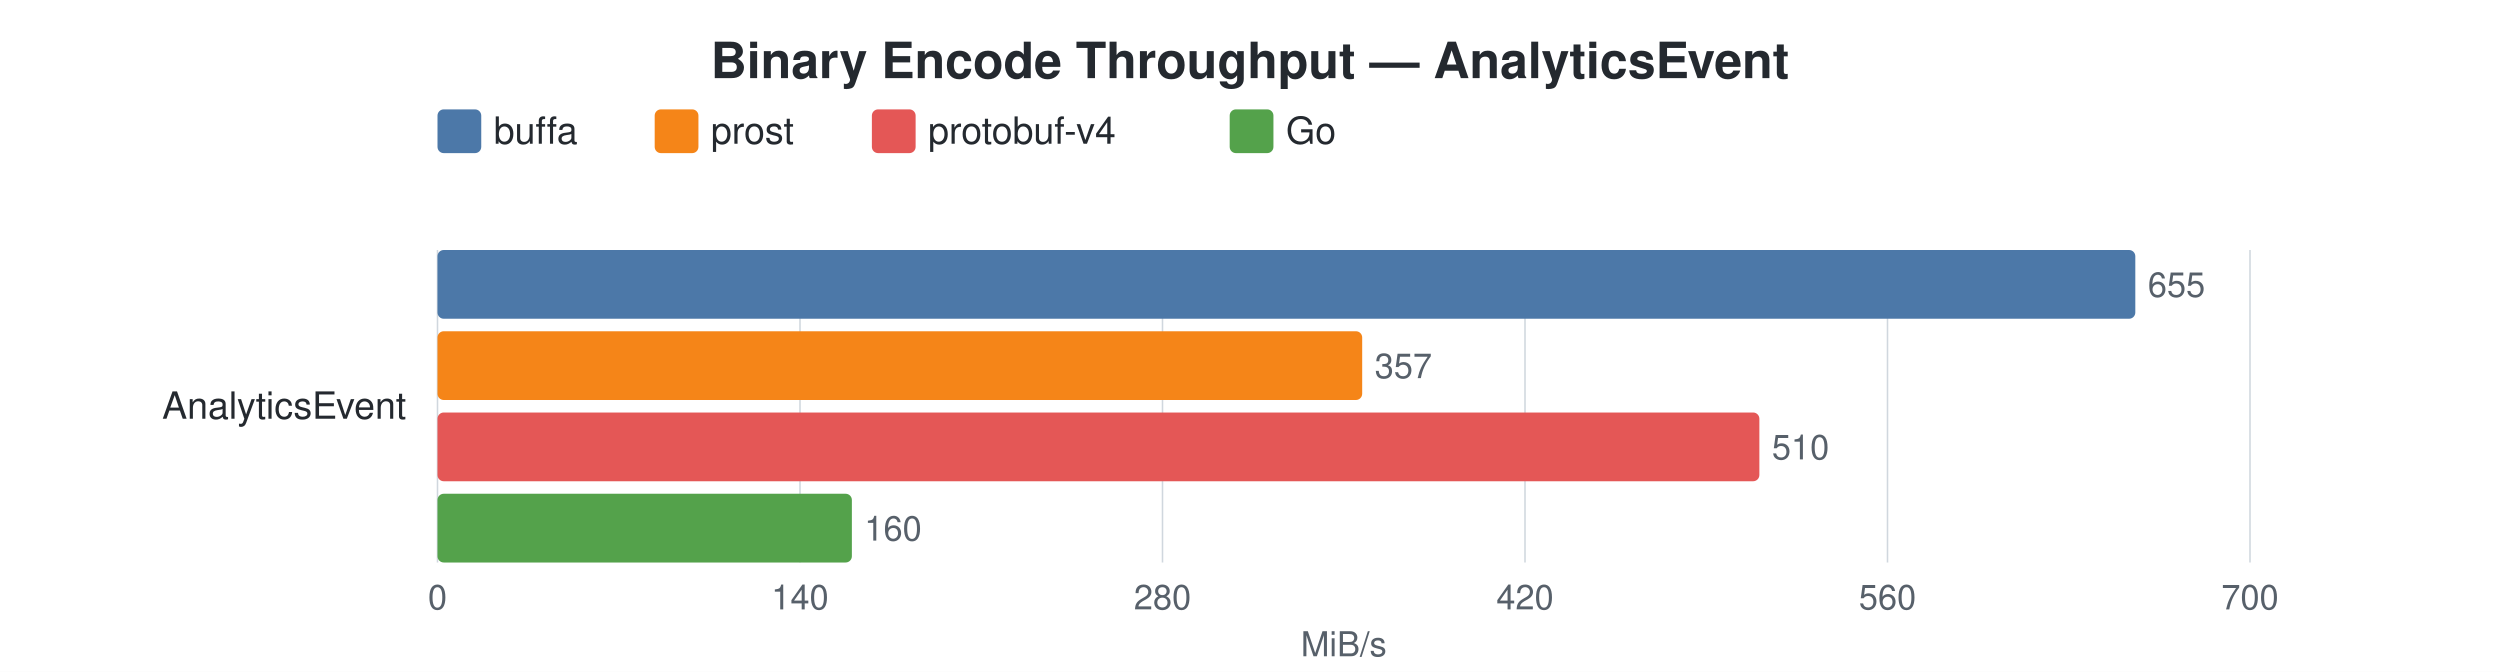
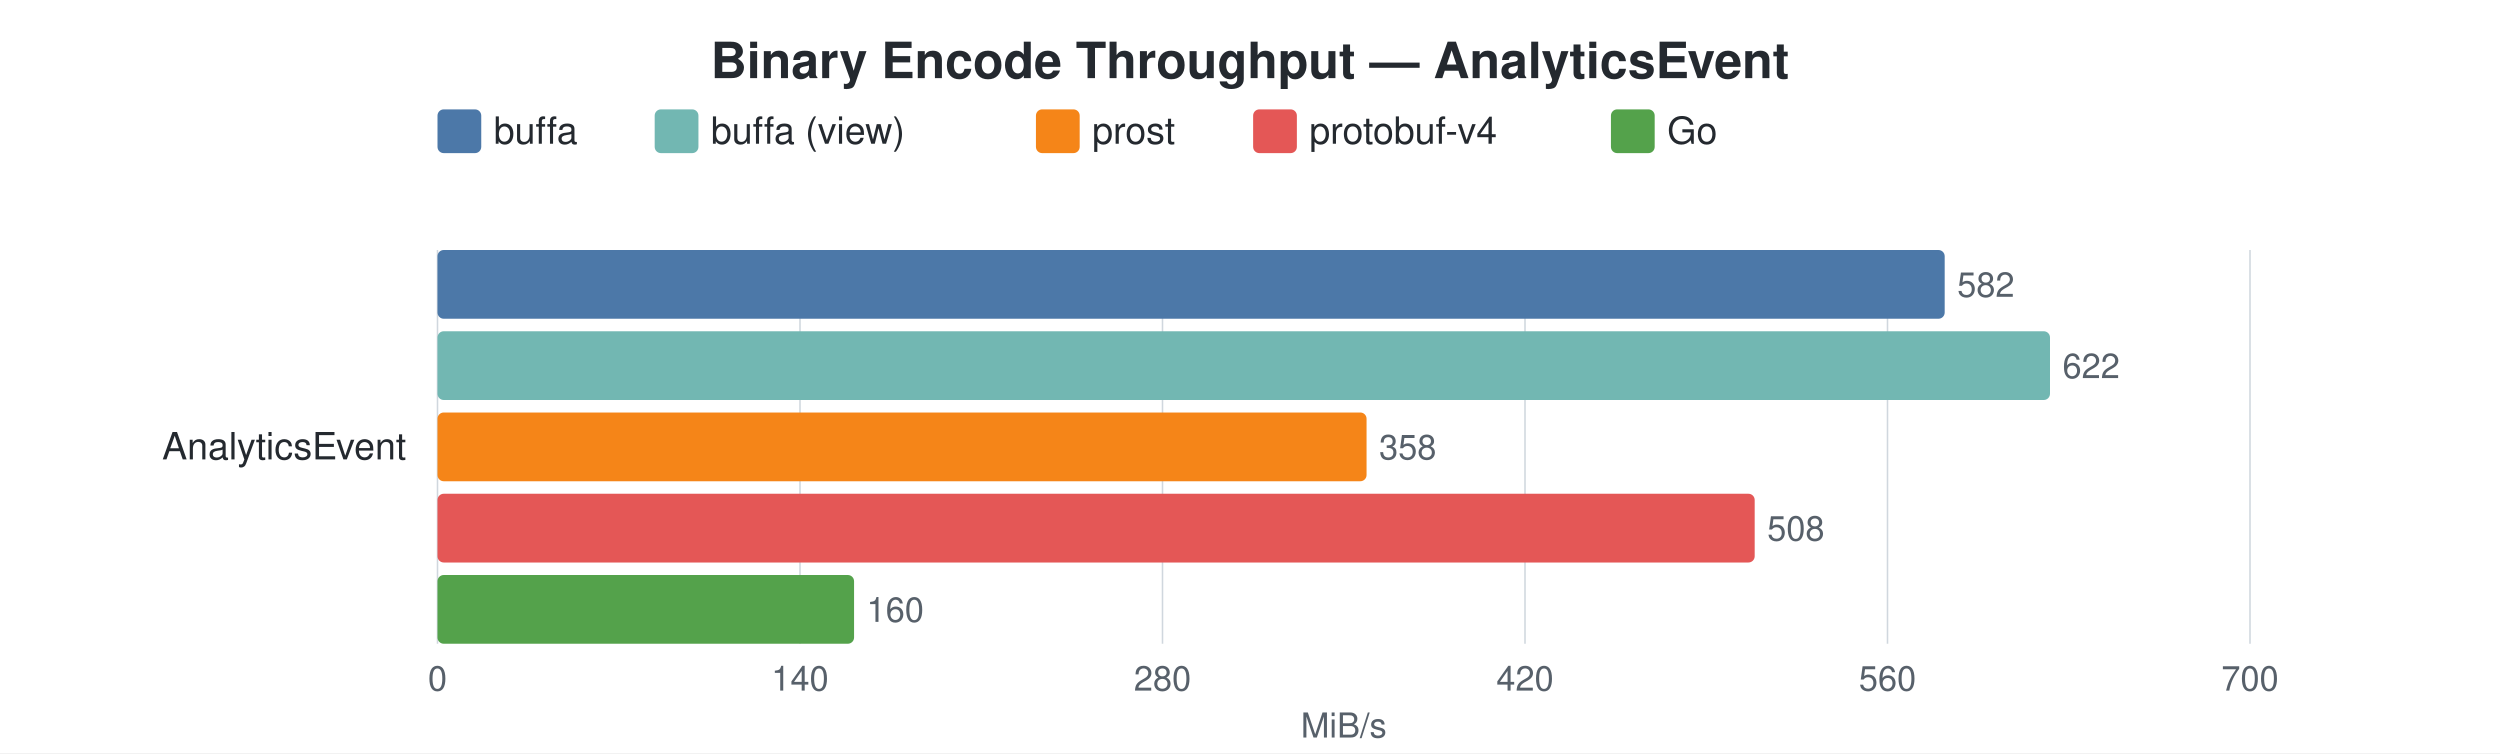
- <svg xmlns="http://www.w3.org/2000/svg" width="800" height="215" viewBox="0 0 800 215">
+ <svg xmlns="http://www.w3.org/2000/svg" width="800" height="241" viewBox="0 0 800 241">
  <style>
    text { font-family: -apple-system, BlinkMacSystemFont, "Segoe UI", Helvetica, Arial, sans-serif; }
    .title { font-size: 16px; font-weight: 600; fill: #24292f; }
    .label { font-size: 12px; fill: #24292f; }
    .value { font-size: 11px; fill: #57606a; }
    .axis-label { font-size: 11px; fill: #57606a; }
    .legend-text { font-size: 12px; fill: #24292f; }
    .grid { stroke: #d0d7de; stroke-width: 0.5; }
  </style>
  <rect width="100%" height="100%" fill="white" />
  <text x="400.0" y="25" text-anchor="middle" class="title">Binary Encode Throughput — AnalyticsEvent</text>
  <rect x="140" y="35" width="14" height="14" rx="2" fill="#4C78A8" />
  <text x="158" y="46" class="legend-text">buffa</text>
-   <rect x="209.5" y="35" width="14" height="14" rx="2" fill="#F58518" />
-   <text x="227.5" y="46" class="legend-text">prost</text>
-   <rect x="279.0" y="35" width="14" height="14" rx="2" fill="#E45756" />
-   <text x="297.0" y="46" class="legend-text">protobuf-v4</text>
-   <rect x="393.5" y="35" width="14" height="14" rx="2" fill="#54A24B" />
-   <text x="411.5" y="46" class="legend-text">Go</text>
-   <line x1="140.0" y1="80" x2="140.0" y2="180" class="grid" />
-   <text x="140.0" y="195" text-anchor="middle" class="axis-label">0</text>
-   <line x1="256.0" y1="80" x2="256.0" y2="180" class="grid" />
-   <text x="256.0" y="195" text-anchor="middle" class="axis-label">140</text>
-   <line x1="372.0" y1="80" x2="372.0" y2="180" class="grid" />
-   <text x="372.0" y="195" text-anchor="middle" class="axis-label">280</text>
-   <line x1="488.0" y1="80" x2="488.0" y2="180" class="grid" />
-   <text x="488.0" y="195" text-anchor="middle" class="axis-label">420</text>
-   <line x1="604.0" y1="80" x2="604.0" y2="180" class="grid" />
-   <text x="604.0" y="195" text-anchor="middle" class="axis-label">560</text>
-   <line x1="720.0" y1="80" x2="720.0" y2="180" class="grid" />
-   <text x="720.0" y="195" text-anchor="middle" class="axis-label">700</text>
-   <text x="430.0" y="210" text-anchor="middle" class="axis-label">MiB/s</text>
-   <text x="130" y="134.0" text-anchor="end" class="label">AnalyticsEvent</text>
-   <rect x="140" y="80.0" width="543.3" height="22" rx="2" fill="#4C78A8" />
-   <text x="687.3" y="95.0" class="value">655</text>
-   <rect x="140" y="106.0" width="295.9" height="22" rx="2" fill="#F58518" />
-   <text x="439.9" y="121.0" class="value">357</text>
-   <rect x="140" y="132.0" width="423.0" height="22" rx="2" fill="#E45756" />
-   <text x="567.0" y="147.0" class="value">510</text>
-   <rect x="140" y="158.0" width="132.6" height="22" rx="2" fill="#54A24B" />
-   <text x="276.6" y="173.0" class="value">160</text>
+   <rect x="209.5" y="35" width="14" height="14" rx="2" fill="#72B7B2" />
+   <text x="227.5" y="46" class="legend-text">buffa (view)</text>
+   <rect x="331.5" y="35" width="14" height="14" rx="2" fill="#F58518" />
+   <text x="349.5" y="46" class="legend-text">prost</text>
+   <rect x="401.0" y="35" width="14" height="14" rx="2" fill="#E45756" />
+   <text x="419.0" y="46" class="legend-text">protobuf-v4</text>
+   <rect x="515.5" y="35" width="14" height="14" rx="2" fill="#54A24B" />
+   <text x="533.5" y="46" class="legend-text">Go</text>
+   <line x1="140.0" y1="80" x2="140.0" y2="206" class="grid" />
+   <text x="140.0" y="221" text-anchor="middle" class="axis-label">0</text>
+   <line x1="256.0" y1="80" x2="256.0" y2="206" class="grid" />
+   <text x="256.0" y="221" text-anchor="middle" class="axis-label">140</text>
+   <line x1="372.0" y1="80" x2="372.0" y2="206" class="grid" />
+   <text x="372.0" y="221" text-anchor="middle" class="axis-label">280</text>
+   <line x1="488.0" y1="80" x2="488.0" y2="206" class="grid" />
+   <text x="488.0" y="221" text-anchor="middle" class="axis-label">420</text>
+   <line x1="604.0" y1="80" x2="604.0" y2="206" class="grid" />
+   <text x="604.0" y="221" text-anchor="middle" class="axis-label">560</text>
+   <line x1="720.0" y1="80" x2="720.0" y2="206" class="grid" />
+   <text x="720.0" y="221" text-anchor="middle" class="axis-label">700</text>
+   <text x="430.0" y="236" text-anchor="middle" class="axis-label">MiB/s</text>
+   <text x="130" y="147.0" text-anchor="end" class="label">AnalyticsEvent</text>
+   <rect x="140" y="80.0" width="482.3" height="22" rx="2" fill="#4C78A8" />
+   <text x="626.3" y="95.0" class="value">582</text>
+   <rect x="140" y="106.0" width="516.0" height="22" rx="2" fill="#72B7B2" />
+   <text x="660.0" y="121.0" class="value">622</text>
+   <rect x="140" y="132.0" width="297.3" height="22" rx="2" fill="#F58518" />
+   <text x="441.3" y="147.0" class="value">358</text>
+   <rect x="140" y="158.0" width="421.5" height="22" rx="2" fill="#E45756" />
+   <text x="565.5" y="173.0" class="value">508</text>
+   <rect x="140" y="184.0" width="133.3" height="22" rx="2" fill="#54A24B" />
+   <text x="277.3" y="199.0" class="value">160</text>
</svg>
